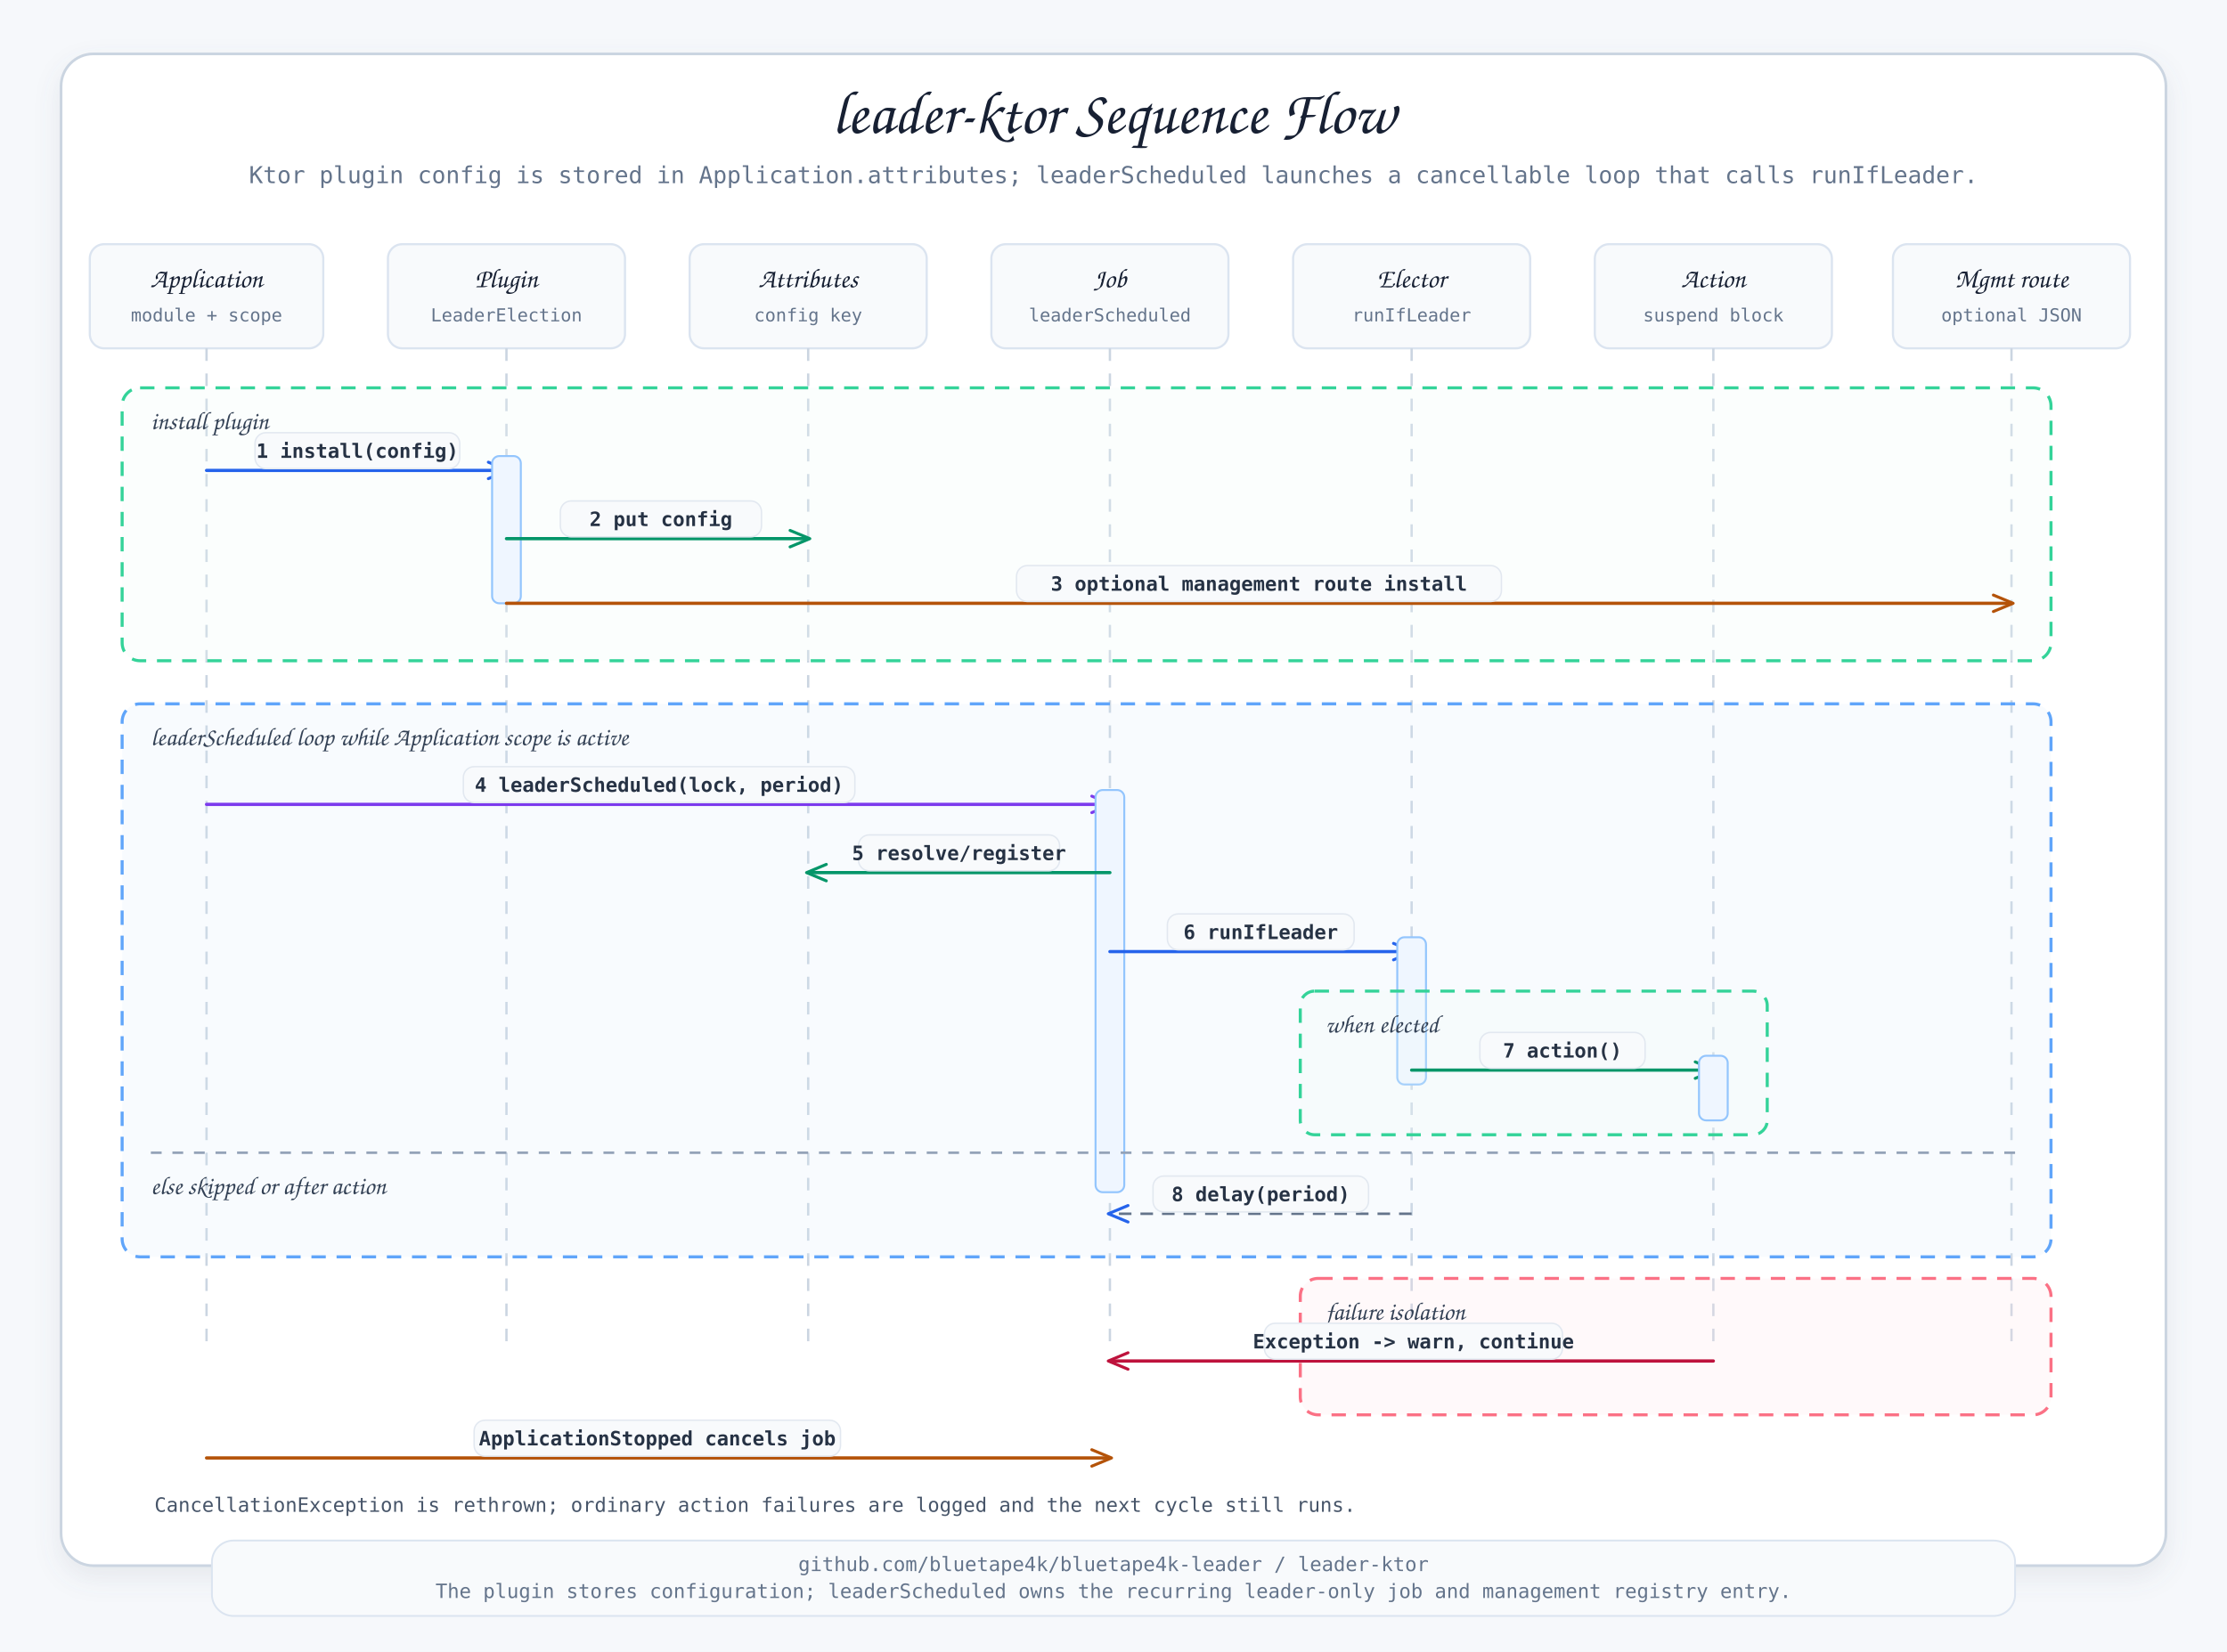
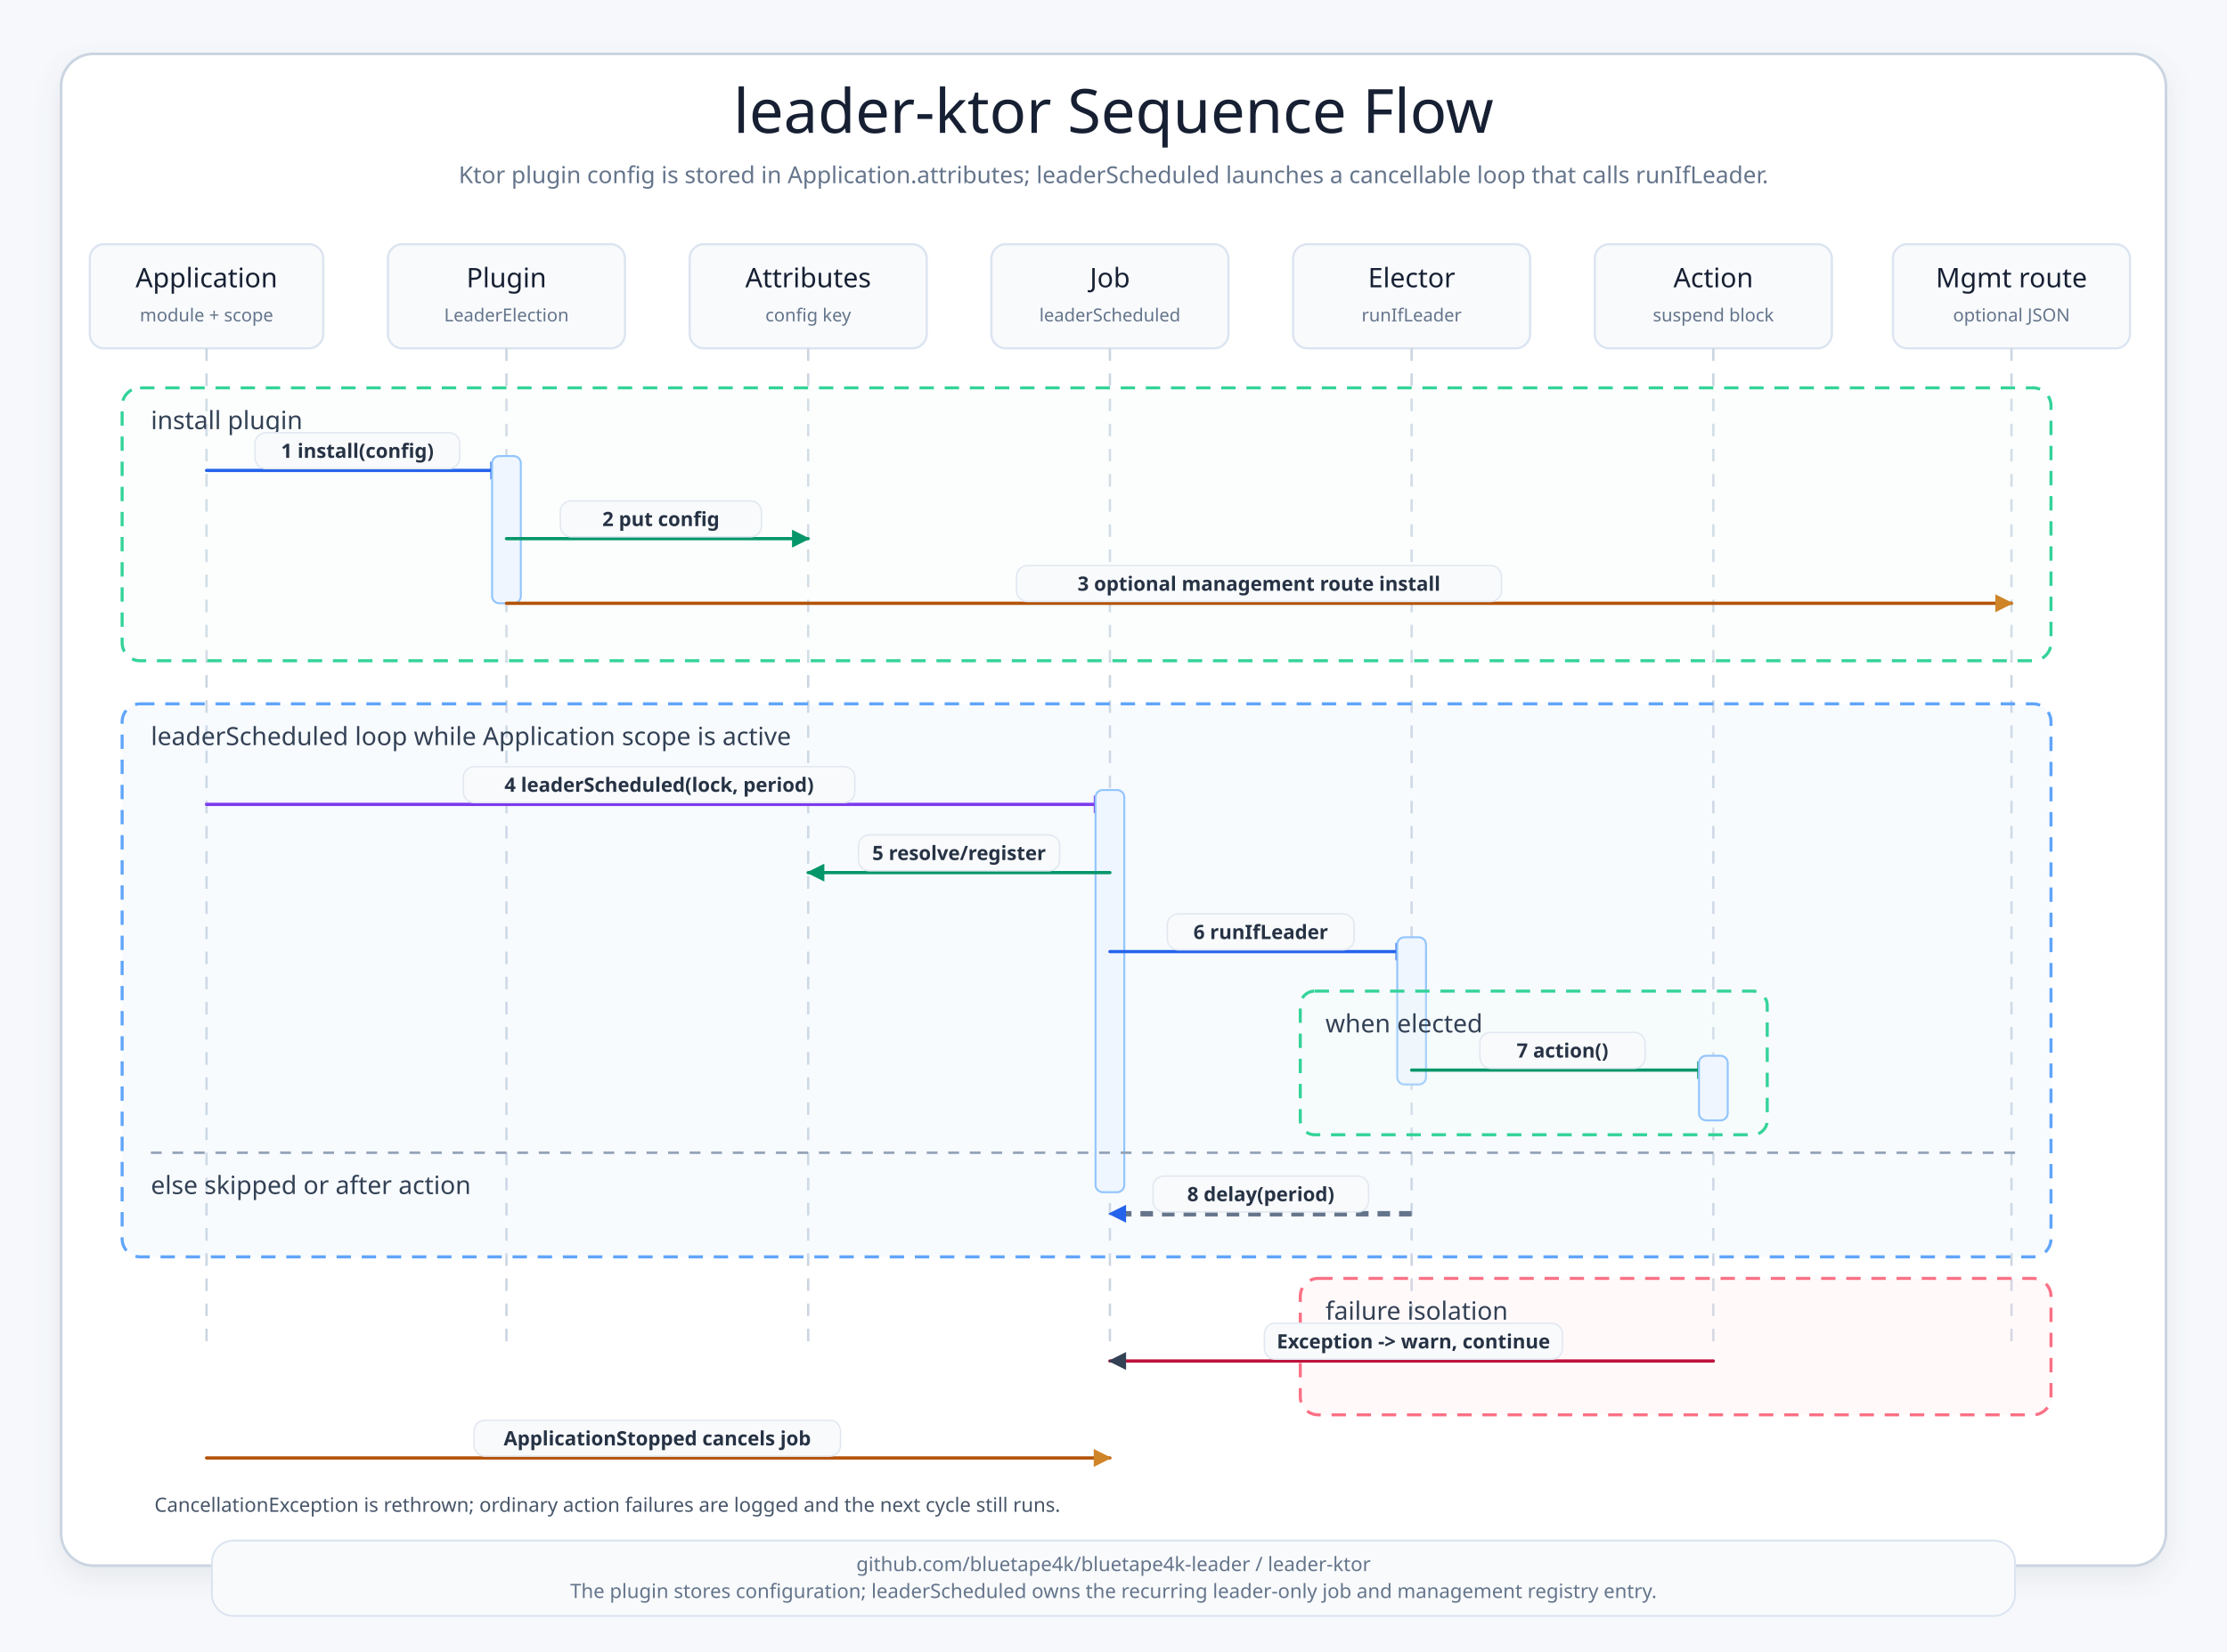
<svg xmlns="http://www.w3.org/2000/svg" width="1240" height="920" viewBox="0 0 1240 920" role="img" aria-labelledby="title desc">
  <defs>
    <filter id="shadow" x="-12%" y="-18%" width="124%" height="144%">
      <feDropShadow dx="0" dy="6" stdDeviation="7" flood-color="#64748b" flood-opacity="0.12" />
    </filter>
-     <marker id="arrowBlue" viewBox="0 0 14 12" markerWidth="13" markerHeight="11" refX="12" refY="6" orient="auto" markerUnits="userSpaceOnUse">
-       <path d="M 1 1 L 13 6 L 1 11" fill="none" stroke="#2563eb" stroke-width="1.8" stroke-linecap="round" stroke-linejoin="round" />
+     <marker id="arrowBlue" viewBox="0 0 10 10" markerWidth="10" markerHeight="10" refX="9" refY="5" orient="auto" markerUnits="userSpaceOnUse">
+       <path d="M 0 0 L 10 5 L 0 10 Z" fill="#2563eb" stroke="#2563eb" stroke-width="0" stroke-dasharray="none" style="stroke-dasharray:none!important" />
    </marker>
-     <marker id="arrowGreen" viewBox="0 0 14 12" markerWidth="13" markerHeight="11" refX="12" refY="6" orient="auto" markerUnits="userSpaceOnUse">
-       <path d="M 1 1 L 13 6 L 1 11" fill="none" stroke="#059669" stroke-width="1.8" stroke-linecap="round" stroke-linejoin="round" />
+     <marker id="arrowGreen" viewBox="0 0 10 10" markerWidth="10" markerHeight="10" refX="9" refY="5" orient="auto" markerUnits="userSpaceOnUse">
+       <path d="M 0 0 L 10 5 L 0 10 Z" fill="#059669" stroke="#059669" stroke-width="0" stroke-dasharray="none" style="stroke-dasharray:none!important" />
    </marker>
-     <marker id="arrowAmber" viewBox="0 0 14 12" markerWidth="13" markerHeight="11" refX="12" refY="6" orient="auto" markerUnits="userSpaceOnUse">
-       <path d="M 1 1 L 13 6 L 1 11" fill="none" stroke="#b45309" stroke-width="1.8" stroke-linecap="round" stroke-linejoin="round" />
+     <marker id="arrowAmber" viewBox="0 0 10 10" markerWidth="10" markerHeight="10" refX="9" refY="5" orient="auto" markerUnits="userSpaceOnUse">
+       <path d="M 0 0 L 10 5 L 0 10 Z" fill="#cf8428" stroke="#cf8428" stroke-width="0" stroke-dasharray="none" style="stroke-dasharray:none!important" />
    </marker>
-     <marker id="arrowPurple" viewBox="0 0 14 12" markerWidth="13" markerHeight="11" refX="12" refY="6" orient="auto" markerUnits="userSpaceOnUse">
-       <path d="M 1 1 L 13 6 L 1 11" fill="none" stroke="#7c3aed" stroke-width="1.8" stroke-linecap="round" stroke-linejoin="round" />
+     <marker id="arrowPurple" viewBox="0 0 10 10" markerWidth="10" markerHeight="10" refX="9" refY="5" orient="auto" markerUnits="userSpaceOnUse">
+       <path d="M 0 0 L 10 5 L 0 10 Z" fill="#7c3aed" stroke="#7c3aed" stroke-width="0" stroke-dasharray="none" style="stroke-dasharray:none!important" />
    </marker>
-     <marker id="arrowRose" viewBox="0 0 14 12" markerWidth="13" markerHeight="11" refX="12" refY="6" orient="auto" markerUnits="userSpaceOnUse">
-       <path d="M 1 1 L 13 6 L 1 11" fill="none" stroke="#be123c" stroke-width="1.8" stroke-linecap="round" stroke-linejoin="round" />
+     <marker id="arrowRose" viewBox="0 0 10 10" markerWidth="10" markerHeight="10" refX="9" refY="5" orient="auto" markerUnits="userSpaceOnUse">
+       <path d="M 0 0 L 10 5 L 0 10 Z" fill="#334155" stroke="#334155" stroke-width="0" stroke-dasharray="none" style="stroke-dasharray:none!important" />
    </marker>
  </defs>
  <style>
-     text { font-family: "Comic Mono", monospace; fill: #263244; letter-spacing: 0; }
-     .title { font-family: "Architects Daughter", cursive; font-size: 34px; fill: #172033; }
+     text { font-family: "Comic Mono"; fill: #263244; letter-spacing: 0; }
+     .title { font-family: "Architects Daughter"; font-size: 34px; fill: #172033; }
    .subtitle { font-size: 13px; fill: #64748b; }
-     .participant-title { font-family: "Architects Daughter", cursive; font-size: 15px; fill: #172033; }
+     .participant-title { font-family: "Architects Daughter"; font-size: 15px; fill: #172033; }
    .participant-sub { font-size: 10px; fill: #64748b; }
    .label { font-size: 11px; font-weight: 700; }
    .note { font-size: 11px; fill: #475569; }
-     .frame-title { font-family: "Architects Daughter", cursive; font-size: 14px; fill: #334155; }
+     .frame-title { font-family: "Architects Daughter"; font-size: 14px; fill: #334155; }
    .footer { font-size: 11px; fill: #64748b; }
    .frame { fill: #ffffff; stroke: #cbd5e1; stroke-width: 1.5; filter: url(#shadow); }
    .participant { fill: #f8fafc; stroke: #dbe4f0; stroke-width: 1.2; }
    .lifeline { stroke: #cbd5e1; stroke-width: 1.3; stroke-dasharray: 7 7; }
    .activation { fill: #eff6ff; stroke: #93c5fd; stroke-width: 1.1; }
    .alt { fill: rgba(219,234,254,0.18); stroke: #60a5fa; stroke-width: 1.7; stroke-dasharray: 8 6; }
    .else { stroke: #94a3b8; stroke-width: 1.4; stroke-dasharray: 6 6; }
    .failure { fill: rgba(255,228,230,0.2); stroke: #fb7185; stroke-width: 1.7; stroke-dasharray: 8 6; }
    .opt { fill: rgba(236,253,245,0.22); stroke: #34d399; stroke-width: 1.7; stroke-dasharray: 8 6; }
    .line { fill: none; stroke-width: 1.8; stroke-linecap: round; stroke-linejoin: round; }
    .blue { stroke: #2563eb; marker-end: url(#arrowBlue); }
    .green { stroke: #059669; marker-end: url(#arrowGreen); }
    .amber { stroke: #b45309; marker-end: url(#arrowAmber); }
    .purple { stroke: #7c3aed; marker-end: url(#arrowPurple); }
    .rose { stroke: #be123c; marker-end: url(#arrowRose); }
-     .return { fill: none; stroke: #64748b; stroke-width: 1.4; stroke-dasharray: 7 5; marker-end: url(#arrowBlue); }
+     .return { fill: none; stroke: #64748b; stroke-width: 3; stroke-dasharray: 7 5; marker-end: url(#arrowBlue); }
    .label-bg { fill: #f8fafc; stroke: #e2e8f0; stroke-width: 0.8; rx: 6; }
  </style>
  <rect width="1240" height="920" fill="#f6f8fb" />
  <rect class="frame" x="34" y="30" width="1172" height="842" rx="18" />
  <text class="title" x="620" y="74" text-anchor="middle">leader-ktor Sequence Flow</text>
  <text class="subtitle" x="620" y="102" text-anchor="middle">Ktor plugin config is stored in Application.attributes; leaderScheduled launches a cancellable loop that calls runIfLeader.</text>
  <g id="participants">
    <g transform="translate(50 136)">
      <rect class="participant" width="130" height="58" rx="8" />
      <text class="participant-title" x="65" y="24" text-anchor="middle">Application</text>
      <text class="participant-sub" x="65" y="43" text-anchor="middle">module + scope</text>
    </g>
    <g transform="translate(216 136)">
      <rect class="participant" width="132" height="58" rx="8" />
      <text class="participant-title" x="66" y="24" text-anchor="middle">Plugin</text>
      <text class="participant-sub" x="66" y="43" text-anchor="middle">LeaderElection</text>
    </g>
    <g transform="translate(384 136)">
      <rect class="participant" width="132" height="58" rx="8" />
      <text class="participant-title" x="66" y="24" text-anchor="middle">Attributes</text>
      <text class="participant-sub" x="66" y="43" text-anchor="middle">config key</text>
    </g>
    <g transform="translate(552 136)">
      <rect class="participant" width="132" height="58" rx="8" />
      <text class="participant-title" x="66" y="24" text-anchor="middle">Job</text>
      <text class="participant-sub" x="66" y="43" text-anchor="middle">leaderScheduled</text>
    </g>
    <g transform="translate(720 136)">
      <rect class="participant" width="132" height="58" rx="8" />
      <text class="participant-title" x="66" y="24" text-anchor="middle">Elector</text>
      <text class="participant-sub" x="66" y="43" text-anchor="middle">runIfLeader</text>
    </g>
    <g transform="translate(888 136)">
      <rect class="participant" width="132" height="58" rx="8" />
      <text class="participant-title" x="66" y="24" text-anchor="middle">Action</text>
      <text class="participant-sub" x="66" y="43" text-anchor="middle">suspend block</text>
    </g>
    <g transform="translate(1054 136)">
      <rect class="participant" width="132" height="58" rx="8" />
      <text class="participant-title" x="66" y="24" text-anchor="middle">Mgmt route</text>
      <text class="participant-sub" x="66" y="43" text-anchor="middle">optional JSON</text>
    </g>
  </g>
  <line class="lifeline" x1="115" y1="194" x2="115" y2="752" />
  <line class="lifeline" x1="282" y1="194" x2="282" y2="752" />
  <line class="lifeline" x1="450" y1="194" x2="450" y2="752" />
  <line class="lifeline" x1="618" y1="194" x2="618" y2="752" />
  <line class="lifeline" x1="786" y1="194" x2="786" y2="752" />
  <line class="lifeline" x1="954" y1="194" x2="954" y2="752" />
  <line class="lifeline" x1="1120" y1="194" x2="1120" y2="752" />
  <rect class="opt" x="68" y="216" width="1074" height="152" rx="10" />
  <text class="frame-title" x="84" y="239">install plugin</text>
  <path class="line blue" d="M 115 262 L 282 262" />
  <rect class="label-bg" x="142" y="241" width="114" height="20" />
  <text class="label" x="199" y="255" text-anchor="middle" fill="#1d4ed8">1 install(config)</text>
  <rect class="activation" x="274" y="254" width="16" height="82" rx="4" />
  <path class="line green" d="M 282 300 L 450 300" />
  <rect class="label-bg" x="312" y="279" width="112" height="20" />
  <text class="label" x="368" y="293" text-anchor="middle" fill="#047857">2 put config</text>
  <path class="line amber" d="M 282 336 L 1120 336" />
  <rect class="label-bg" x="566" y="315" width="270" height="20" />
  <text class="label" x="701" y="329" text-anchor="middle" fill="#92400e">3 optional management route install</text>
  <rect class="alt" x="68" y="392" width="1074" height="308" rx="10" />
  <text class="frame-title" x="84" y="415">leaderScheduled loop while Application scope is active</text>
  <path class="line purple" d="M 115 448 L 618 448" />
  <rect class="label-bg" x="258" y="427" width="218" height="20" />
  <text class="label" x="367" y="441" text-anchor="middle" fill="#6d28d9">4 leaderScheduled(lock, period)</text>
  <rect class="activation" x="610" y="440" width="16" height="224" rx="4" />
  <path class="line green" d="M 618 486 L 450 486" />
  <rect class="label-bg" x="478" y="465" width="112" height="20" />
  <text class="label" x="534" y="479" text-anchor="middle" fill="#047857">5 resolve/register</text>
  <path class="line blue" d="M 618 530 L 786 530" />
  <rect class="label-bg" x="650" y="509" width="104" height="20" />
  <text class="label" x="702" y="523" text-anchor="middle" fill="#1d4ed8">6 runIfLeader</text>
  <rect class="activation" x="778" y="522" width="16" height="82" rx="4" />
  <rect class="opt" x="724" y="552" width="260" height="80" rx="8" />
  <text class="frame-title" x="738" y="575">when elected</text>
  <path class="line green" d="M 786 596 L 954 596" />
  <rect class="label-bg" x="824" y="575" width="92" height="20" />
  <text class="label" x="870" y="589" text-anchor="middle" fill="#047857">7 action()</text>
  <rect class="activation" x="946" y="588" width="16" height="36" rx="4" />
  <line class="else" x1="84" y1="642" x2="1126" y2="642" />
  <text class="frame-title" x="84" y="665">else skipped or after action</text>
  <path class="return" d="M 786 676 L 618 676" />
  <rect class="label-bg" x="642" y="655" width="120" height="20" />
  <text class="label" x="702" y="669" text-anchor="middle" fill="#475569">8 delay(period)</text>
  <rect class="failure" x="724" y="712" width="418" height="76" rx="10" />
  <text class="frame-title" x="738" y="735">failure isolation</text>
  <path class="line rose" d="M 954 758 L 618 758" />
  <rect class="label-bg" x="704" y="737" width="166" height="20" />
  <text class="label" x="787" y="751" text-anchor="middle" fill="#9f1239">Exception -&gt; warn, continue</text>
  <path class="line amber" d="M 115 812 L 618 812" />
  <rect class="label-bg" x="264" y="791" width="204" height="20" />
  <text class="label" x="366" y="805" text-anchor="middle" fill="#92400e">ApplicationStopped cancels job</text>
  <text class="note" x="86" y="842">CancellationException is rethrown; ordinary action failures are logged and the next cycle still runs.</text>
  <g transform="translate(118 858)">
    <rect fill="#f8fafc" stroke="#dbe4f0" width="1004" height="42" rx="12" />
    <text class="footer" x="502" y="17" text-anchor="middle">github.com/bluetape4k/bluetape4k-leader / leader-ktor</text>
    <text class="footer" x="502" y="32" text-anchor="middle">The plugin stores configuration; leaderScheduled owns the recurring leader-only job and management registry entry.</text>
  </g>
</svg>
